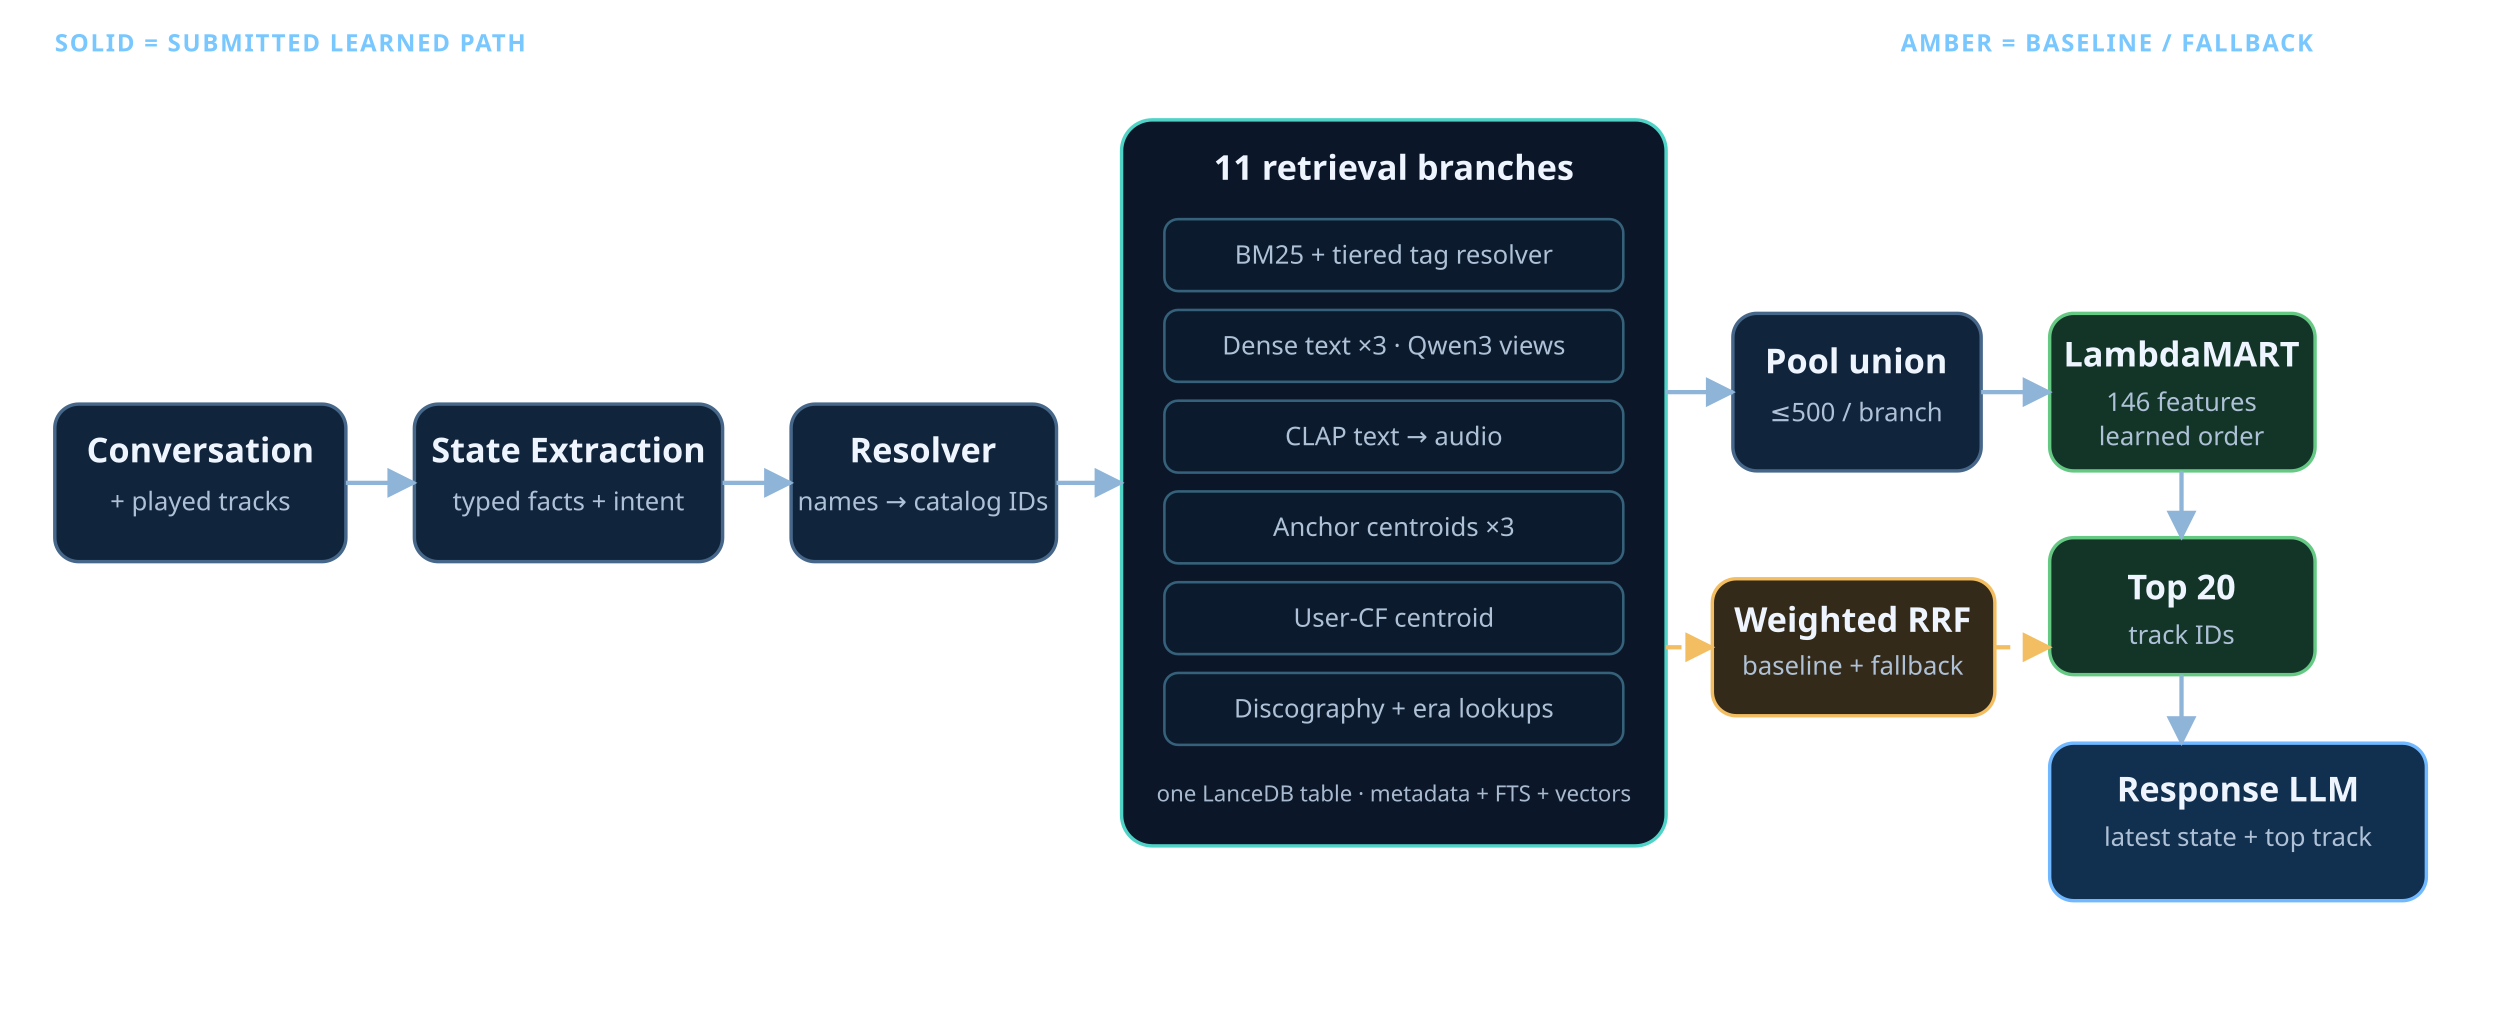
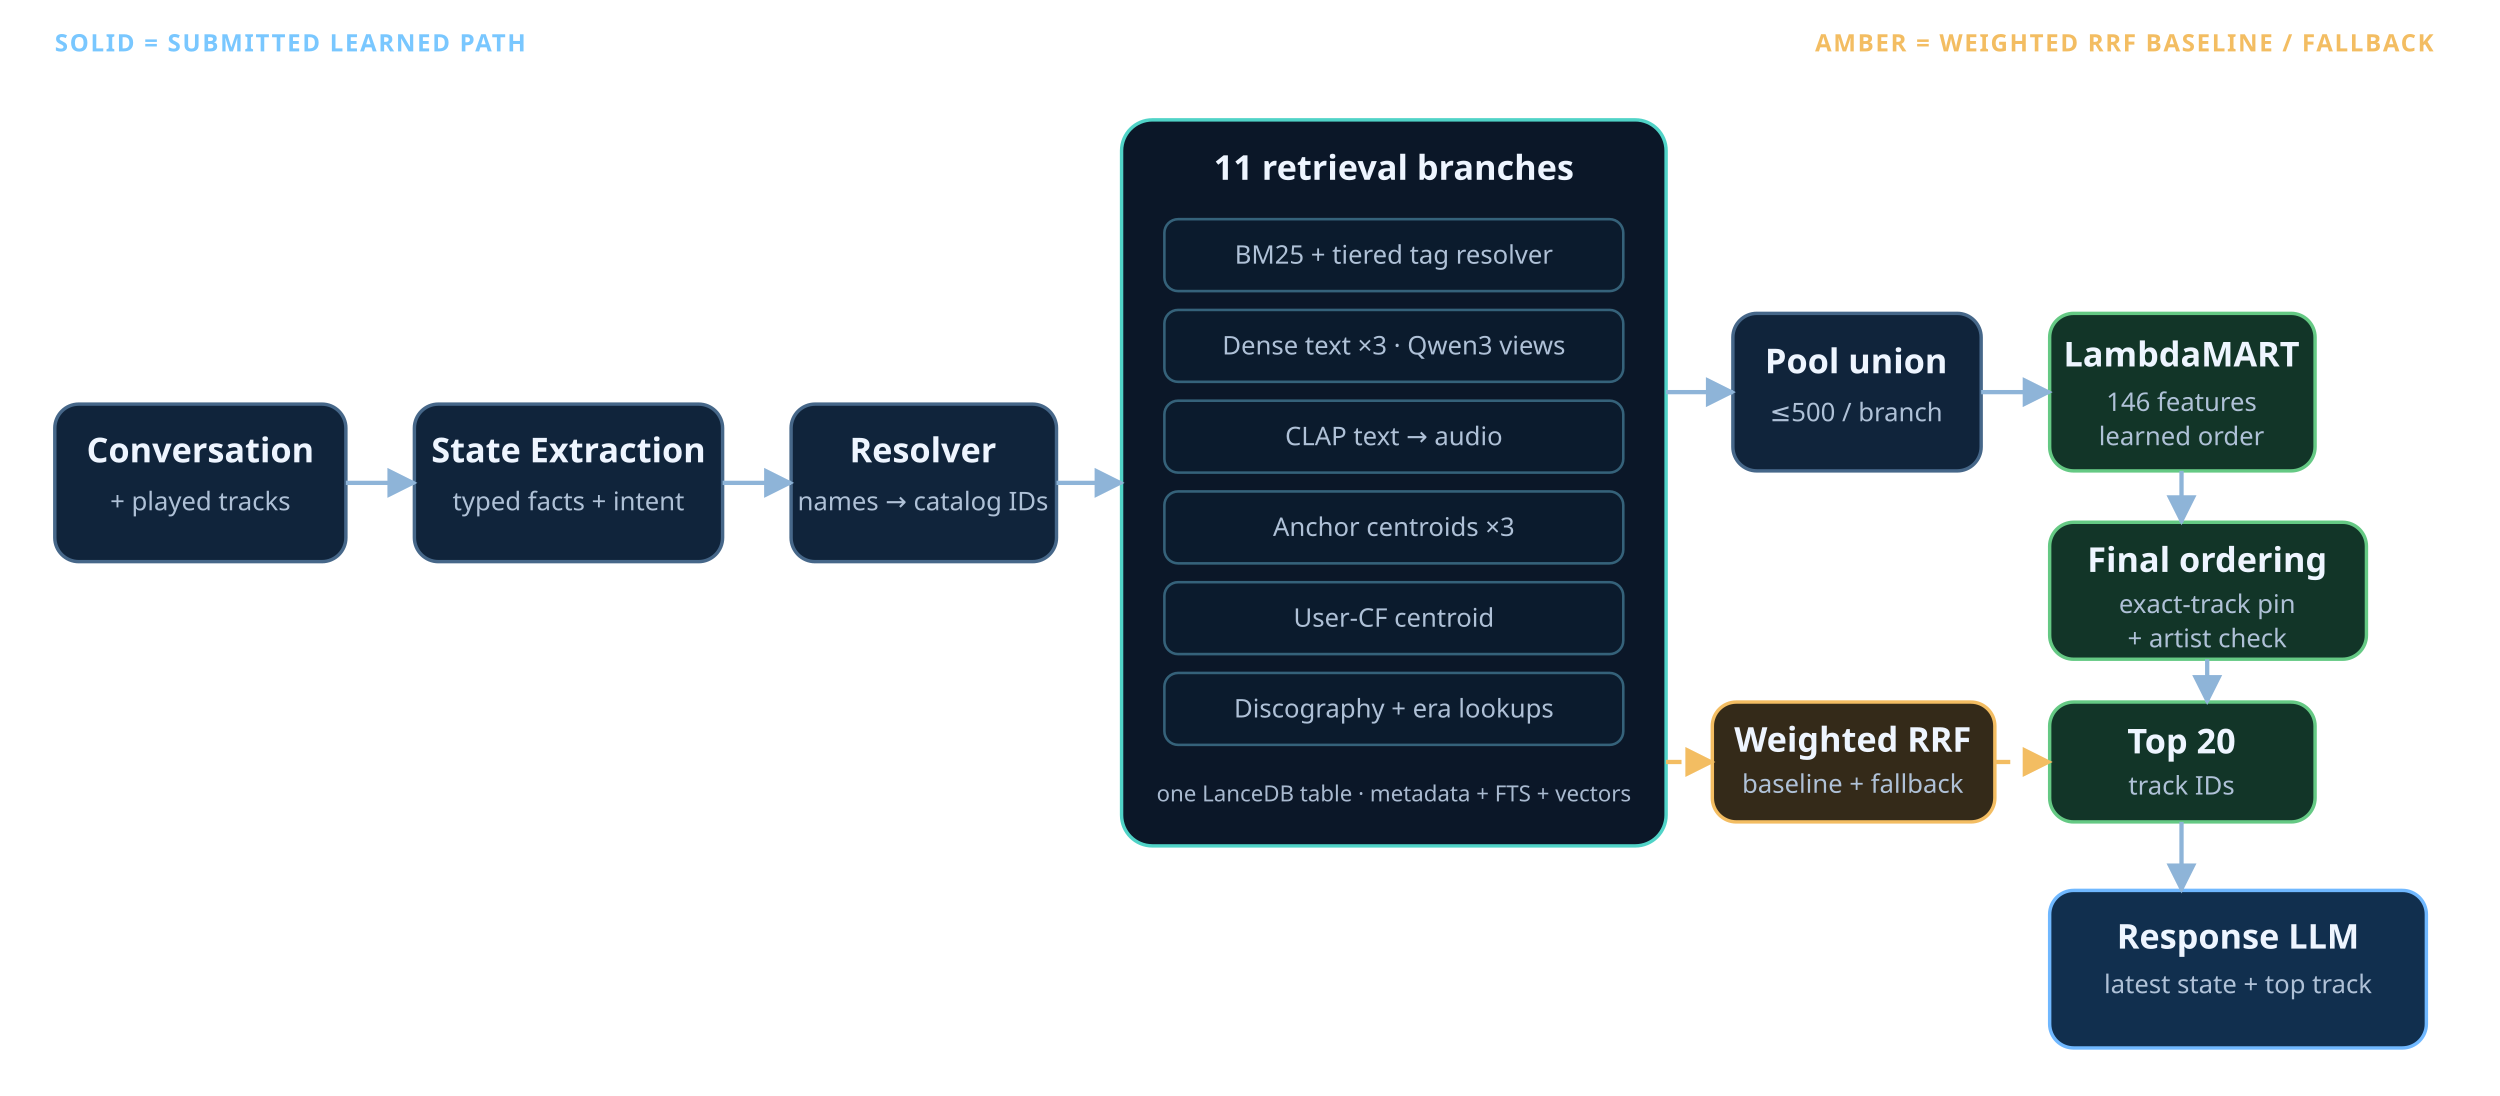
- <svg xmlns="http://www.w3.org/2000/svg" viewBox="0 0 1460 590" role="img" aria-labelledby="title desc">
+ <svg xmlns="http://www.w3.org/2000/svg" viewBox="0 0 1460 640" role="img" aria-labelledby="title desc">
  <defs>
    <marker id="arrow" viewBox="0 0 10 10" refX="9" refY="5" markerWidth="7" markerHeight="7" orient="auto-start-reverse">
      <path d="M0 0 10 5 0 10z" fill="#8eb4d8" />
    </marker>
    <marker id="arrowDash" viewBox="0 0 10 10" refX="9" refY="5" markerWidth="7" markerHeight="7" orient="auto-start-reverse">
      <path d="M0 0 10 5 0 10z" fill="#f3bd62" />
    </marker>
    <style>
-       .box{fill:#10243b;stroke:#466789;stroke-width:2}.lane{fill:#0b1b2d;stroke:#35627a;stroke-width:1.5}.rank{fill:#123528;stroke:#65c984}.response{fill:#112f4e;stroke:#70b8ff}.fallback{fill:#342a19;stroke:#f3bd62}.t{fill:#eef5ff;font:700 20px system-ui,sans-serif}.s{fill:#afc1d7;font:15px system-ui,sans-serif}.tiny{fill:#a9bad0;font:13px system-ui,sans-serif}.arr{fill:none;stroke:#8eb4d8;stroke-width:2.5;marker-end:url(#arrow)}.dash{fill:none;stroke:#f3bd62;stroke-width:2.5;stroke-dasharray:9 8;marker-end:url(#arrowDash)}.label{fill:#79c7ff;font:700 14px system-ui,sans-serif;letter-spacing:1px}
+       .box{fill:#10243b;stroke:#466789;stroke-width:2}.lane{fill:#0b1b2d;stroke:#35627a;stroke-width:1.5}.rank{fill:#123528;stroke:#65c984}.response{fill:#112f4e;stroke:#70b8ff}.fallback{fill:#342a19;stroke:#f3bd62}.t{fill:#eef5ff;font:700 20px system-ui,sans-serif}.s{fill:#afc1d7;font:15px system-ui,sans-serif}.tiny{fill:#a9bad0;font:13px system-ui,sans-serif}.arr{fill:none;stroke:#8eb4d8;stroke-width:2.5;marker-end:url(#arrow)}.dash{fill:none;stroke:#f3bd62;stroke-width:2.5;stroke-dasharray:9 8;marker-end:url(#arrowDash)}.label{fill:#79c7ff;font:700 14px system-ui,sans-serif;letter-spacing:1px}.fallback-label{fill:#f3bd62;font:700 14px system-ui,sans-serif;letter-spacing:1px}
    </style>
  </defs>
  <text x="32" y="30" class="label">SOLID = SUBMITTED LEARNED PATH</text>
-   <text x="1110" y="30" class="label" fill="#f3bd62">AMBER = BASELINE / FALLBACK</text>
+   <text x="1060" y="30" class="fallback-label">AMBER = WEIGHTED RRF BASELINE / FALLBACK</text>
  <rect class="box" x="32" y="236" width="170" height="92" rx="14" />
  <text class="t" x="117" y="270" text-anchor="middle">Conversation</text>
  <text class="s" x="117" y="298" text-anchor="middle">+ played tracks</text>
  <rect class="box" x="242" y="236" width="180" height="92" rx="14" />
  <text class="t" x="332" y="270" text-anchor="middle">State Extraction</text>
  <text class="s" x="332" y="298" text-anchor="middle">typed facts + intent</text>
  <rect class="box" x="462" y="236" width="155" height="92" rx="14" />
  <text class="t" x="539" y="270" text-anchor="middle">Resolver</text>
  <text class="s" x="539" y="298" text-anchor="middle">names → catalog IDs</text>
  <rect x="655" y="70" width="318" height="424" rx="18" fill="#0b1728" stroke="#50d3c7" stroke-width="2" />
  <text class="t" x="814" y="105" text-anchor="middle">11 retrieval branches</text>
  <rect class="lane" x="680" y="128" width="268" height="42" rx="8" />
  <text class="s" x="814" y="154" text-anchor="middle">BM25 + tiered tag resolver</text>
  <rect class="lane" x="680" y="181" width="268" height="42" rx="8" />
  <text class="s" x="814" y="207" text-anchor="middle">Dense text ×3 · Qwen3 views</text>
  <rect class="lane" x="680" y="234" width="268" height="42" rx="8" />
  <text class="s" x="814" y="260" text-anchor="middle">CLAP text → audio</text>
  <rect class="lane" x="680" y="287" width="268" height="42" rx="8" />
  <text class="s" x="814" y="313" text-anchor="middle">Anchor centroids ×3</text>
  <rect class="lane" x="680" y="340" width="268" height="42" rx="8" />
  <text class="s" x="814" y="366" text-anchor="middle">User-CF centroid</text>
  <rect class="lane" x="680" y="393" width="268" height="42" rx="8" />
  <text class="s" x="814" y="419" text-anchor="middle">Discography + era lookups</text>
  <text class="tiny" x="814" y="468" text-anchor="middle">one LanceDB table · metadata + FTS + vectors</text>
  <rect class="box" x="1012" y="183" width="145" height="92" rx="14" />
  <text class="t" x="1084" y="218" text-anchor="middle">Pool union</text>
  <text class="s" x="1084" y="246" text-anchor="middle">≤500 / branch</text>
  <rect class="box rank" x="1197" y="183" width="155" height="92" rx="14" />
  <text class="t" x="1274" y="214" text-anchor="middle">LambdaMART</text>
  <text class="s" x="1274" y="240" text-anchor="middle">146 features</text>
  <text class="s" x="1274" y="260" text-anchor="middle">learned order</text>
-   <rect class="box rank" x="1197" y="314" width="155" height="80" rx="14" />
-   <text class="t" x="1274" y="350" text-anchor="middle">Top 20</text>
-   <text class="s" x="1274" y="376" text-anchor="middle">track IDs</text>
-   <rect class="box response" x="1197" y="434" width="220" height="92" rx="14" />
-   <text class="t" x="1307" y="468" text-anchor="middle">Response LLM</text>
-   <text class="s" x="1307" y="494" text-anchor="middle">latest state + top track</text>
-   <rect class="box fallback" x="1000" y="338" width="165" height="80" rx="14" />
-   <text class="t" x="1082" y="369" text-anchor="middle">Weighted RRF</text>
-   <text class="s" x="1082" y="394" text-anchor="middle">baseline + fallback</text>
+   <rect class="box rank" x="1197" y="305" width="185" height="80" rx="14" />
+   <text class="t" x="1289" y="334" text-anchor="middle">Final ordering</text>
+   <text class="s" x="1289" y="358" text-anchor="middle">exact-track pin</text>
+   <text class="s" x="1289" y="378" text-anchor="middle">+ artist check</text>
+   <rect class="box rank" x="1197" y="410" width="155" height="70" rx="14" />
+   <text class="t" x="1274" y="440" text-anchor="middle">Top 20</text>
+   <text class="s" x="1274" y="464" text-anchor="middle">track IDs</text>
+   <rect class="box response" x="1197" y="520" width="220" height="92" rx="14" />
+   <text class="t" x="1307" y="554" text-anchor="middle">Response LLM</text>
+   <text class="s" x="1307" y="580" text-anchor="middle">latest state + top track</text>
+   <rect class="box fallback" x="1000" y="410" width="165" height="70" rx="14" />
+   <text class="t" x="1082" y="439" text-anchor="middle">Weighted RRF</text>
+   <text class="s" x="1082" y="463" text-anchor="middle">baseline + fallback</text>
  <path class="arr" d="M202 282H242" />
  <path class="arr" d="M422 282H462" />
  <path class="arr" d="M617 282H655" />
  <path class="arr" d="M973 229H1012" />
  <path class="arr" d="M1157 229H1197" />
-   <path class="arr" d="M1274 275V314" />
-   <path class="arr" d="M1274 394V434" />
-   <path class="dash" d="M973 378H1000" />
-   <path class="dash" d="M1165 378H1197" />
+   <path class="arr" d="M1274 275V305" />
+   <path class="arr" d="M1289 385V410" />
+   <path class="arr" d="M1274 480V520" />
+   <path class="dash" d="M973 445H1000" />
+   <path class="dash" d="M1165 445H1197" />
</svg>
